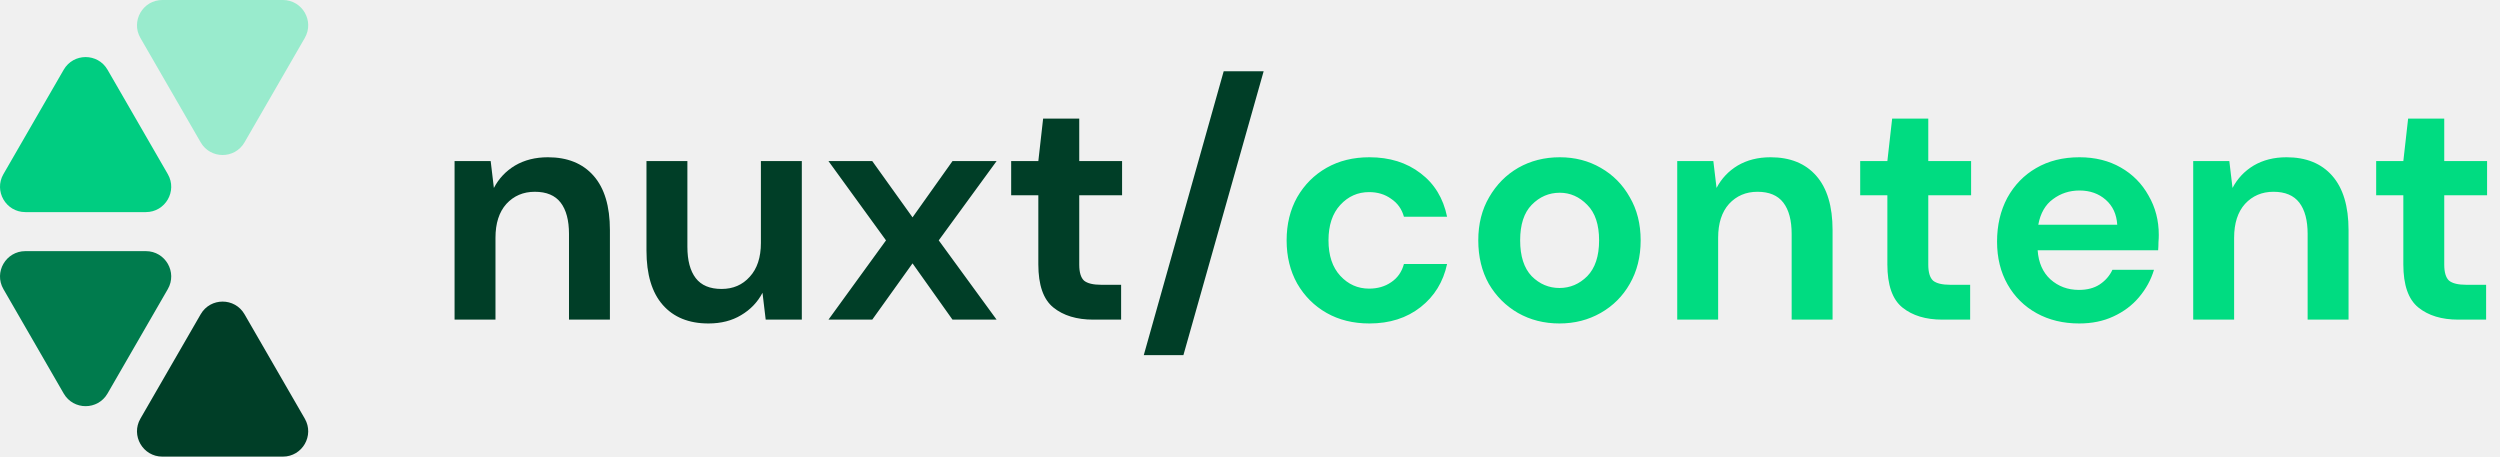
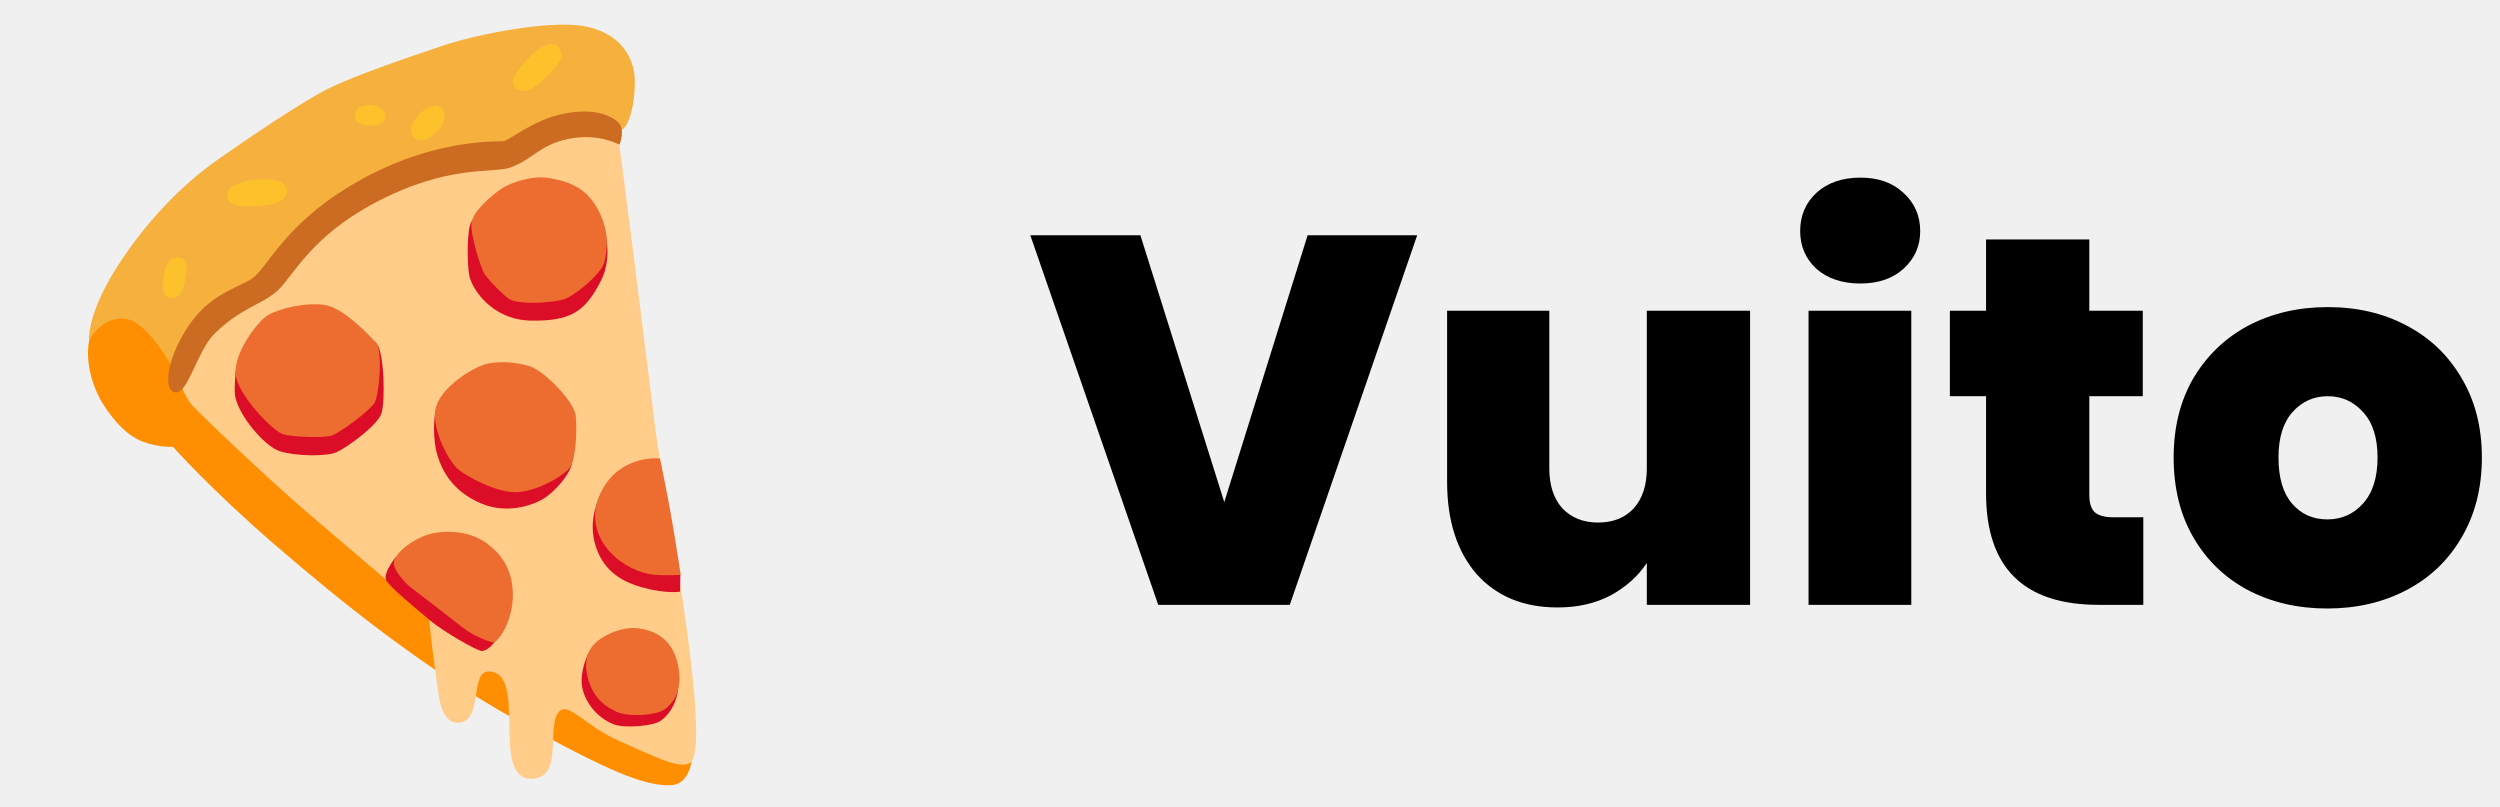
- <svg xmlns="http://www.w3.org/2000/svg" width="219" height="40" viewBox="0 0 219 40" fill="none">
-   <g clip-path="url(#clip0)">
-     <path d="M14.7 15.254C15.553 16.732 14.486 18.58 12.78 18.58H2.22C0.514 18.58 -0.553 16.732 0.3 15.254L5.58 6.109C6.433 4.63 8.567 4.63 9.42 6.109L14.7 15.254Z" fill="#00CD81" />
-     <path d="M17.58 27.529C18.433 26.05 20.567 26.05 21.42 27.529L26.7 36.673C27.553 38.151 26.486 39.999 24.78 39.999H14.22C12.514 39.999 11.447 38.151 12.3 36.673L17.58 27.529Z" fill="#003E27" />
-     <path d="M21.42 12.47C20.567 13.948 18.433 13.948 17.58 12.47L12.3 3.325C11.447 1.847 12.514 0 14.22 0H24.78C26.486 0 27.553 1.847 26.7 3.325L21.42 12.47Z" fill="#99EBCD" />
-     <path d="M12.78 22C14.486 22 15.553 23.848 14.7 25.326L9.42 34.471C8.567 35.95 6.433 35.95 5.58 34.471L0.3 25.326C-0.553 23.848 0.514 22 2.22 22H12.78Z" fill="#007B4D" />
-     <path d="M39.82 28V14.112H42.984L43.264 16.464C43.693 15.643 44.309 14.989 45.112 14.504C45.933 14.019 46.895 13.776 47.996 13.776C49.713 13.776 51.048 14.317 52 15.4C52.952 16.483 53.428 18.069 53.428 20.16V28H49.844V20.496C49.844 19.301 49.601 18.387 49.116 17.752C48.631 17.117 47.875 16.8 46.848 16.8C45.84 16.8 45.009 17.155 44.356 17.864C43.721 18.573 43.404 19.563 43.404 20.832V28H39.82ZM70.239 14.112V28H67.075L66.795 25.648C66.366 26.469 65.74 27.123 64.919 27.608C64.117 28.093 63.164 28.336 62.063 28.336C60.346 28.336 59.011 27.795 58.059 26.712C57.107 25.629 56.631 24.043 56.631 21.952V14.112H60.215V21.616C60.215 22.811 60.458 23.725 60.943 24.36C61.428 24.995 62.184 25.312 63.211 25.312C64.219 25.312 65.04 24.957 65.675 24.248C66.329 23.539 66.655 22.549 66.655 21.28V14.112H70.239ZM72.574 28L77.614 21.056L72.574 14.112H76.41L79.938 19.04L83.438 14.112H87.302L82.234 21.056L87.302 28H83.438L79.938 23.072L76.41 28H72.574ZM95.774 28C94.318 28 93.151 27.645 92.274 26.936C91.396 26.227 90.958 24.967 90.958 23.156V17.108H88.578V14.112H90.958L91.378 10.388H94.542V14.112H98.294V17.108H94.542V23.184C94.542 23.856 94.682 24.323 94.962 24.584C95.26 24.827 95.764 24.948 96.474 24.948H98.21V28H95.774ZM100.195 31.108L107.195 6.244H110.695L103.667 31.108H100.195Z" fill="#003E27" />
-     <path d="M119.96 28.336C118.541 28.336 117.291 28.028 116.208 27.412C115.125 26.796 114.267 25.937 113.632 24.836C113.016 23.735 112.708 22.475 112.708 21.056C112.708 19.637 113.016 18.377 113.632 17.276C114.267 16.175 115.125 15.316 116.208 14.7C117.291 14.084 118.541 13.776 119.96 13.776C121.733 13.776 123.227 14.243 124.44 15.176C125.653 16.091 126.428 17.36 126.764 18.984H122.984C122.797 18.312 122.424 17.789 121.864 17.416C121.323 17.024 120.679 16.828 119.932 16.828C118.943 16.828 118.103 17.201 117.412 17.948C116.721 18.695 116.376 19.731 116.376 21.056C116.376 22.381 116.721 23.417 117.412 24.164C118.103 24.911 118.943 25.284 119.932 25.284C120.679 25.284 121.323 25.097 121.864 24.724C122.424 24.351 122.797 23.819 122.984 23.128H126.764C126.428 24.696 125.653 25.956 124.44 26.908C123.227 27.86 121.733 28.336 119.96 28.336ZM136.609 28.336C135.265 28.336 134.052 28.028 132.969 27.412C131.905 26.796 131.056 25.947 130.421 24.864C129.805 23.763 129.497 22.493 129.497 21.056C129.497 19.619 129.814 18.359 130.449 17.276C131.084 16.175 131.933 15.316 132.997 14.7C134.08 14.084 135.293 13.776 136.637 13.776C137.962 13.776 139.157 14.084 140.221 14.7C141.304 15.316 142.153 16.175 142.769 17.276C143.404 18.359 143.721 19.619 143.721 21.056C143.721 22.493 143.404 23.763 142.769 24.864C142.153 25.947 141.304 26.796 140.221 27.412C139.138 28.028 137.934 28.336 136.609 28.336ZM136.609 25.228C137.542 25.228 138.354 24.883 139.045 24.192C139.736 23.483 140.081 22.437 140.081 21.056C140.081 19.675 139.736 18.639 139.045 17.948C138.354 17.239 137.552 16.884 136.637 16.884C135.685 16.884 134.864 17.239 134.173 17.948C133.501 18.639 133.165 19.675 133.165 21.056C133.165 22.437 133.501 23.483 134.173 24.192C134.864 24.883 135.676 25.228 136.609 25.228ZM146.925 28V14.112H150.089L150.369 16.464C150.799 15.643 151.415 14.989 152.217 14.504C153.039 14.019 154 13.776 155.101 13.776C156.819 13.776 158.153 14.317 159.105 15.4C160.057 16.483 160.533 18.069 160.533 20.16V28H156.949V20.496C156.949 19.301 156.707 18.387 156.221 17.752C155.736 17.117 154.98 16.8 153.953 16.8C152.945 16.8 152.115 17.155 151.461 17.864C150.827 18.573 150.509 19.563 150.509 20.832V28H146.925ZM170.149 28C168.693 28 167.526 27.645 166.649 26.936C165.771 26.227 165.333 24.967 165.333 23.156V17.108H162.953V14.112H165.333L165.753 10.388H168.917V14.112H172.669V17.108H168.917V23.184C168.917 23.856 169.057 24.323 169.337 24.584C169.635 24.827 170.139 24.948 170.849 24.948H172.585V28H170.149ZM182.138 28.336C180.738 28.336 179.497 28.037 178.414 27.44C177.332 26.843 176.482 26.003 175.866 24.92C175.25 23.837 174.942 22.587 174.942 21.168C174.942 19.731 175.241 18.452 175.838 17.332C176.454 16.212 177.294 15.344 178.358 14.728C179.441 14.093 180.71 13.776 182.166 13.776C183.529 13.776 184.733 14.075 185.778 14.672C186.824 15.269 187.636 16.091 188.214 17.136C188.812 18.163 189.11 19.311 189.11 20.58C189.11 20.785 189.101 21 189.082 21.224C189.082 21.448 189.073 21.681 189.054 21.924H178.498C178.573 23.007 178.946 23.856 179.618 24.472C180.309 25.088 181.14 25.396 182.11 25.396C182.838 25.396 183.445 25.237 183.93 24.92C184.434 24.584 184.808 24.155 185.05 23.632H188.69C188.429 24.509 187.99 25.312 187.374 26.04C186.777 26.749 186.03 27.309 185.134 27.72C184.257 28.131 183.258 28.336 182.138 28.336ZM182.166 16.688C181.289 16.688 180.514 16.94 179.842 17.444C179.17 17.929 178.741 18.676 178.554 19.684H185.47C185.414 18.769 185.078 18.041 184.462 17.5C183.846 16.959 183.081 16.688 182.166 16.688ZM192.125 28V14.112H195.289L195.569 16.464C195.998 15.643 196.614 14.989 197.417 14.504C198.238 14.019 199.199 13.776 200.301 13.776C202.018 13.776 203.353 14.317 204.305 15.4C205.257 16.483 205.733 18.069 205.733 20.16V28H202.149V20.496C202.149 19.301 201.906 18.387 201.421 17.752C200.935 17.117 200.179 16.8 199.153 16.8C198.145 16.8 197.314 17.155 196.661 17.864C196.026 18.573 195.709 19.563 195.709 20.832V28H192.125ZM215.348 28C213.892 28 212.725 27.645 211.848 26.936C210.971 26.227 210.532 24.967 210.532 23.156V17.108H208.152V14.112H210.532L210.952 10.388H214.116V14.112H217.868V17.108H214.116V23.184C214.116 23.856 214.256 24.323 214.536 24.584C214.835 24.827 215.339 24.948 216.048 24.948H217.784V28H215.348Z" fill="#00DC81" />
-   </g>
-   <defs>
-     <clipPath id="clip0">
-       <rect width="219" height="40" fill="white" />
-     </clipPath>
-   </defs>
+ <svg xmlns="http://www.w3.org/2000/svg" width="124" height="40" viewBox="0 0 124 40" fill="none">
+   <path d="M6.325 14.769C6.325 14.769 4.612 15.847 4.416 16.922C4.219 18 4.612 19.272 5.15 20.103C5.688 20.934 6.325 21.622 7.109 21.916C7.894 22.209 8.578 22.159 8.578 22.159C8.578 22.159 10.391 24.216 13.619 27.006C16.847 29.797 20.962 33.125 25.613 35.719C30.262 38.312 31.928 38.95 33.2 38.95C34.472 38.95 34.425 37.041 34.278 36.453C34.131 35.866 25.956 26.762 25.956 26.762L6.325 14.769Z" fill="#FF8E00" />
+   <path d="M9.753 19.519L8.528 18.197C8.528 18.197 7.256 15.797 6.081 15.797C4.906 15.797 4.416 16.922 4.416 16.922C4.416 16.922 4.269 15.697 5.737 13.35C7.206 11.003 9.066 9.141 10.731 7.966C12.397 6.791 14.45 5.419 15.822 4.638C17.194 3.856 20.178 2.875 21.894 2.288C23.606 1.7 27.328 0.966 29.041 1.309C30.753 1.653 31.488 2.828 31.488 4.05C31.488 5.272 31.194 6.106 30.95 6.35C30.706 6.594 29.091 7.966 29.091 7.966L9.753 19.519Z" fill="#F5B03E" />
+   <path d="M13.188 14.359L10.153 16.319L8.881 18.816C8.881 18.816 9.125 19.647 9.519 20.087C9.909 20.528 13.188 23.669 15.534 25.675C17.366 27.241 21.269 30.562 21.269 30.562C21.269 30.562 21.428 32.231 21.613 33.403C21.759 34.334 21.769 35.888 22.75 35.844C23.988 35.788 23.275 33.281 24.256 33.306C26.216 33.356 24.272 38.656 26.378 38.628C28.056 38.606 26.991 35.709 27.831 35.216C28.288 34.947 29.194 36.087 30.672 36.734C32.497 37.531 33.609 38.134 34.197 37.859C35.438 37.278 32.822 23.725 32.528 21.425C32.234 19.125 30.772 7.312 30.672 6.922C30.572 6.531 28.566 6.481 28.566 6.481L25.481 7.559L21.075 8.147L15.887 11.231L13.188 14.359Z" fill="#FFCC8A" />
+   <path d="M12.422 13.869C11.459 14.412 10.219 14.716 9.172 16.441C8.3 17.878 8.069 19.35 8.691 19.462C9.312 19.575 9.784 17.406 10.613 16.581C11.941 15.253 13.016 15.113 13.778 14.406C14.541 13.7 15.375 11.781 18.553 10.084C22.256 8.106 24.469 8.628 25.334 8.303C26.466 7.878 26.772 7.184 28.188 6.891C29.684 6.581 30.725 7.178 30.725 7.178C30.725 7.178 31.066 6.388 30.613 6.019C30.159 5.65 29.325 5.362 27.931 5.647C26.406 5.956 25.275 6.975 24.966 7.003C24.656 7.031 21.491 6.862 17.731 9.009C13.972 11.156 13.269 13.387 12.422 13.869Z" fill="#CB6C22" />
+   <path d="M16.744 17.288L11.688 18.391C11.688 18.391 11.609 19.35 11.659 19.634C11.828 20.594 13.1 22.122 13.863 22.375C14.625 22.628 16.178 22.656 16.688 22.431C17.197 22.206 18.722 21.103 18.919 20.509C19.116 19.916 19.062 17.431 18.669 17.034C18.275 16.641 16.744 17.288 16.744 17.288Z" fill="#DB0D27" />
+   <path d="M13.184 15.706C12.644 16.125 11.603 17.544 11.688 18.559C11.772 19.578 13.525 21.356 14.003 21.525C14.481 21.694 16.038 21.722 16.434 21.609C16.831 21.497 18.356 20.366 18.581 19.972C18.806 19.575 19.006 17.372 18.637 16.978C18.269 16.584 17.169 15.425 16.294 15.169C15.416 14.916 13.694 15.309 13.184 15.706Z" fill="#ED6D30" />
+   <path d="M26.125 20.453C26.125 20.453 21.65 20.131 21.594 20.413C21.538 20.694 21.434 21.781 21.719 22.656C21.919 23.278 22.397 24.353 23.866 24.972C25.334 25.591 26.747 24.916 27.116 24.631C27.806 24.1 28.247 23.444 28.359 23.05C28.472 22.656 26.125 20.453 26.125 20.453Z" fill="#DB0D27" />
+   <path d="M23.95 18.106C23.259 18.356 21.606 19.378 21.575 20.509C21.547 21.641 22.366 23.025 22.791 23.334C23.216 23.644 24.628 24.466 25.672 24.409C26.719 24.353 28.159 23.506 28.356 23.053C28.553 22.6 28.637 21.272 28.553 20.594C28.469 19.916 27 18.391 26.266 18.163C25.531 17.938 24.572 17.881 23.95 18.106Z" fill="#ED6D30" />
+   <path d="M23.781 28.675C23.781 28.675 19.684 27.544 19.628 27.628C19.572 27.712 19.006 28.419 19.147 28.759C19.288 29.1 20.728 30.256 21.322 30.766C21.916 31.275 23.709 32.328 23.922 32.291C24.431 32.206 24.825 31.387 24.825 31.387L23.781 28.675Z" fill="#DB0D27" />
+   <path d="M24.147 26.95C23.147 26.216 21.688 26.272 20.897 26.641C20.106 27.009 19.625 27.488 19.541 27.856C19.456 28.225 20.109 28.934 20.366 29.131C20.619 29.328 21.387 29.909 21.387 29.909C21.387 29.909 22.528 30.803 22.95 31.128C23.538 31.581 24.275 31.837 24.472 31.866C24.669 31.894 25.587 30.706 25.419 29.122C25.331 28.312 24.988 27.569 24.147 26.95Z" fill="#ED6D30" />
+   <path d="M31.269 24.691L29.744 24.634C29.744 24.634 29.122 25.794 29.547 27.094C29.894 28.156 30.622 28.791 31.834 29.128C33.05 29.469 33.728 29.347 33.728 29.347L33.747 28.494L31.269 24.691Z" fill="#DB0D27" />
+   <path d="M32.737 22.741C32.737 22.741 30.856 22.519 29.884 24.266C29.141 25.606 29.659 26.725 30.253 27.375C30.847 28.025 31.75 28.45 32.428 28.506C33.106 28.562 33.763 28.509 33.763 28.509C33.763 28.509 33.5 26.775 33.244 25.325C33.087 24.456 32.737 22.741 32.737 22.741Z" fill="#ED6D30" />
+   <path d="M27.256 10.506C27.256 10.506 23.613 10.619 23.384 10.988C23.156 11.356 23.159 12.994 23.272 13.644C23.384 14.294 24.375 15.875 26.353 15.903C28.331 15.931 29.028 15.438 29.797 13.944C30.566 12.45 29.766 10.778 29.766 10.778L27.256 10.506Z" fill="#DB0D27" />
+   <path d="M27.284 8.838C26.494 8.684 25.391 9.006 24.853 9.375C24.316 9.744 23.441 10.506 23.384 11.072C23.328 11.637 23.837 13.275 24.034 13.588C24.231 13.897 25.05 14.738 25.306 14.859C25.9 15.141 27.538 15 28.019 14.831C28.5 14.662 29.828 13.588 29.969 13.022C30.109 12.456 30.278 11.497 29.628 10.338C28.978 9.178 28.019 8.981 27.284 8.838Z" fill="#ED6D30" />
+   <path d="M32.431 32.553L29.178 32.413C29.178 32.413 28.741 33.291 28.872 34.059C28.978 34.697 29.506 35.566 30.453 35.931C30.991 36.138 32.397 36.003 32.741 35.769C33.434 35.294 33.656 34.431 33.634 33.987C33.625 33.756 32.431 32.553 32.431 32.553Z" fill="#DB0D27" />
+   <path d="M31.722 31.172C30.878 31.044 29.906 31.5 29.488 31.934C29.069 32.369 28.984 32.913 29.144 33.569C29.434 34.769 30.203 35.109 30.559 35.294C31.087 35.566 32.538 35.513 32.994 35.166C33.447 34.822 33.791 34.234 33.684 33.331C33.575 32.425 33.175 31.391 31.722 31.172Z" fill="#ED6D30" />
+   <path d="M11.25 9.697C11.278 10.372 12.459 10.256 12.925 10.209C13.297 10.172 14.228 10.094 14.228 9.488C14.228 8.881 13.416 8.884 12.809 8.906C12.225 8.928 11.225 9.162 11.25 9.697Z" fill="#FCC12B" />
+   <path d="M17.597 5.722C17.597 6.166 18.084 6.209 18.387 6.234C18.691 6.256 19.084 6.141 19.109 5.794C19.131 5.444 18.831 5.234 18.387 5.213C17.922 5.184 17.597 5.347 17.597 5.722Z" fill="#FCC12B" />
+   <path d="M20.503 6.791C20.95 7.275 21.619 6.628 21.853 6.325C22.084 6.022 22.131 5.556 21.875 5.325C21.619 5.094 21.131 5.347 20.806 5.65C20.481 5.953 20.225 6.487 20.503 6.791Z" fill="#FCC12B" />
+   <path d="M25.55 4.325C26.094 4.941 26.991 3.906 27.363 3.556C27.734 3.206 28.038 2.719 27.688 2.325C27.337 1.931 26.547 2.487 26.247 2.837C25.944 3.184 25.2 3.931 25.55 4.325Z" fill="#FCC12B" />
+   <path d="M8.412 14.766C8.941 14.891 9.113 14.266 9.203 13.787C9.297 13.3 9.297 12.834 8.9 12.766C8.45 12.688 8.203 13.137 8.131 13.578C8.072 13.975 7.925 14.65 8.412 14.766Z" fill="#FCC12B" />
+   <path d="M70.292 11.67L63.974 30H57.448L51.104 11.67H56.564L60.724 24.904L64.858 11.67H70.292ZM86.804 15.414V30H81.682V27.92C81.249 28.579 80.65 29.116 79.888 29.532C79.125 29.931 78.25 30.13 77.262 30.13C75.563 30.13 74.22 29.575 73.232 28.466C72.261 27.339 71.776 25.814 71.776 23.89V15.414H76.846V23.24C76.846 24.072 77.062 24.731 77.496 25.216C77.947 25.684 78.536 25.918 79.264 25.918C80.009 25.918 80.599 25.684 81.032 25.216C81.465 24.731 81.682 24.072 81.682 23.24V15.414H86.804ZM92.278 14.062C91.377 14.062 90.649 13.819 90.094 13.334C89.557 12.831 89.288 12.207 89.288 11.462C89.288 10.699 89.557 10.067 90.094 9.564C90.649 9.061 91.377 8.81 92.278 8.81C93.162 8.81 93.873 9.061 94.41 9.564C94.965 10.067 95.242 10.699 95.242 11.462C95.242 12.207 94.965 12.831 94.41 13.334C93.873 13.819 93.162 14.062 92.278 14.062ZM94.8 15.414V30H89.704V15.414H94.8ZM106.308 25.658V30H104.098C100.371 30 98.508 28.154 98.508 24.462V19.652H96.714V15.414H98.508V11.878H103.63V15.414H106.282V19.652H103.63V24.54C103.63 24.939 103.717 25.225 103.89 25.398C104.081 25.571 104.393 25.658 104.826 25.658H106.308ZM115.431 30.182C113.975 30.182 112.667 29.879 111.505 29.272C110.361 28.665 109.46 27.799 108.801 26.672C108.143 25.545 107.813 24.219 107.813 22.694C107.813 21.186 108.143 19.869 108.801 18.742C109.477 17.615 110.387 16.749 111.531 16.142C112.693 15.535 114.001 15.232 115.457 15.232C116.913 15.232 118.213 15.535 119.357 16.142C120.519 16.749 121.429 17.615 122.087 18.742C122.763 19.869 123.101 21.186 123.101 22.694C123.101 24.202 122.763 25.528 122.087 26.672C121.429 27.799 120.519 28.665 119.357 29.272C118.196 29.879 116.887 30.182 115.431 30.182ZM115.431 25.762C116.142 25.762 116.731 25.502 117.199 24.982C117.685 24.445 117.927 23.682 117.927 22.694C117.927 21.706 117.685 20.952 117.199 20.432C116.731 19.912 116.151 19.652 115.457 19.652C114.764 19.652 114.183 19.912 113.715 20.432C113.247 20.952 113.013 21.706 113.013 22.694C113.013 23.699 113.239 24.462 113.689 24.982C114.14 25.502 114.721 25.762 115.431 25.762Z" fill="black" />
</svg>
